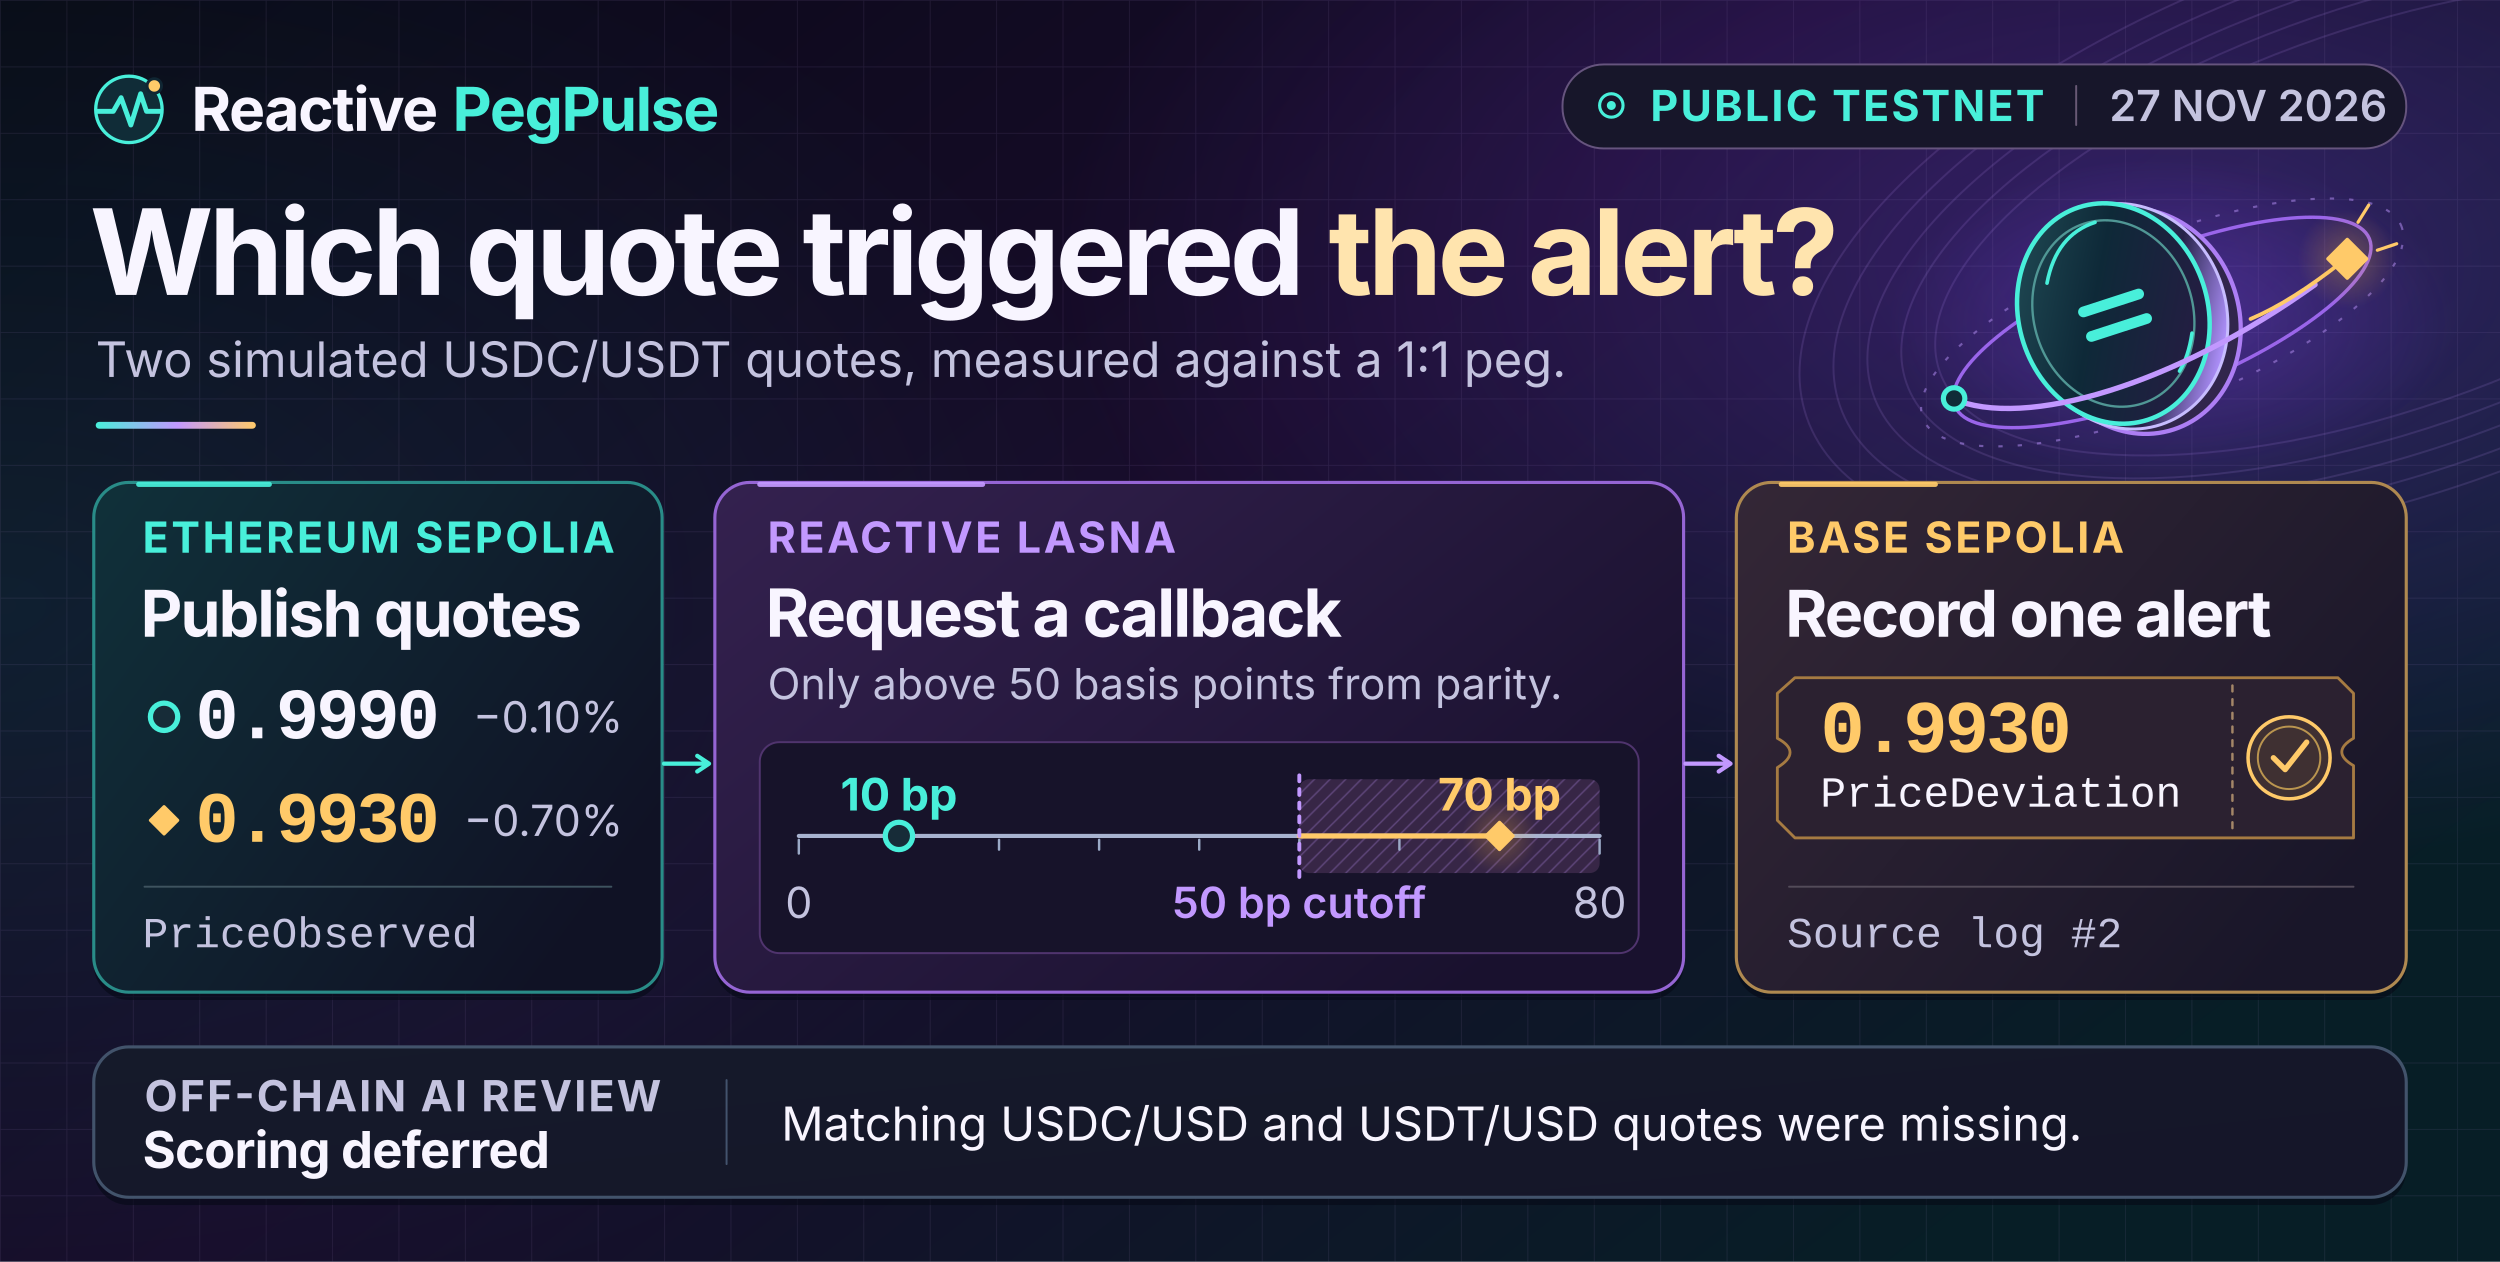
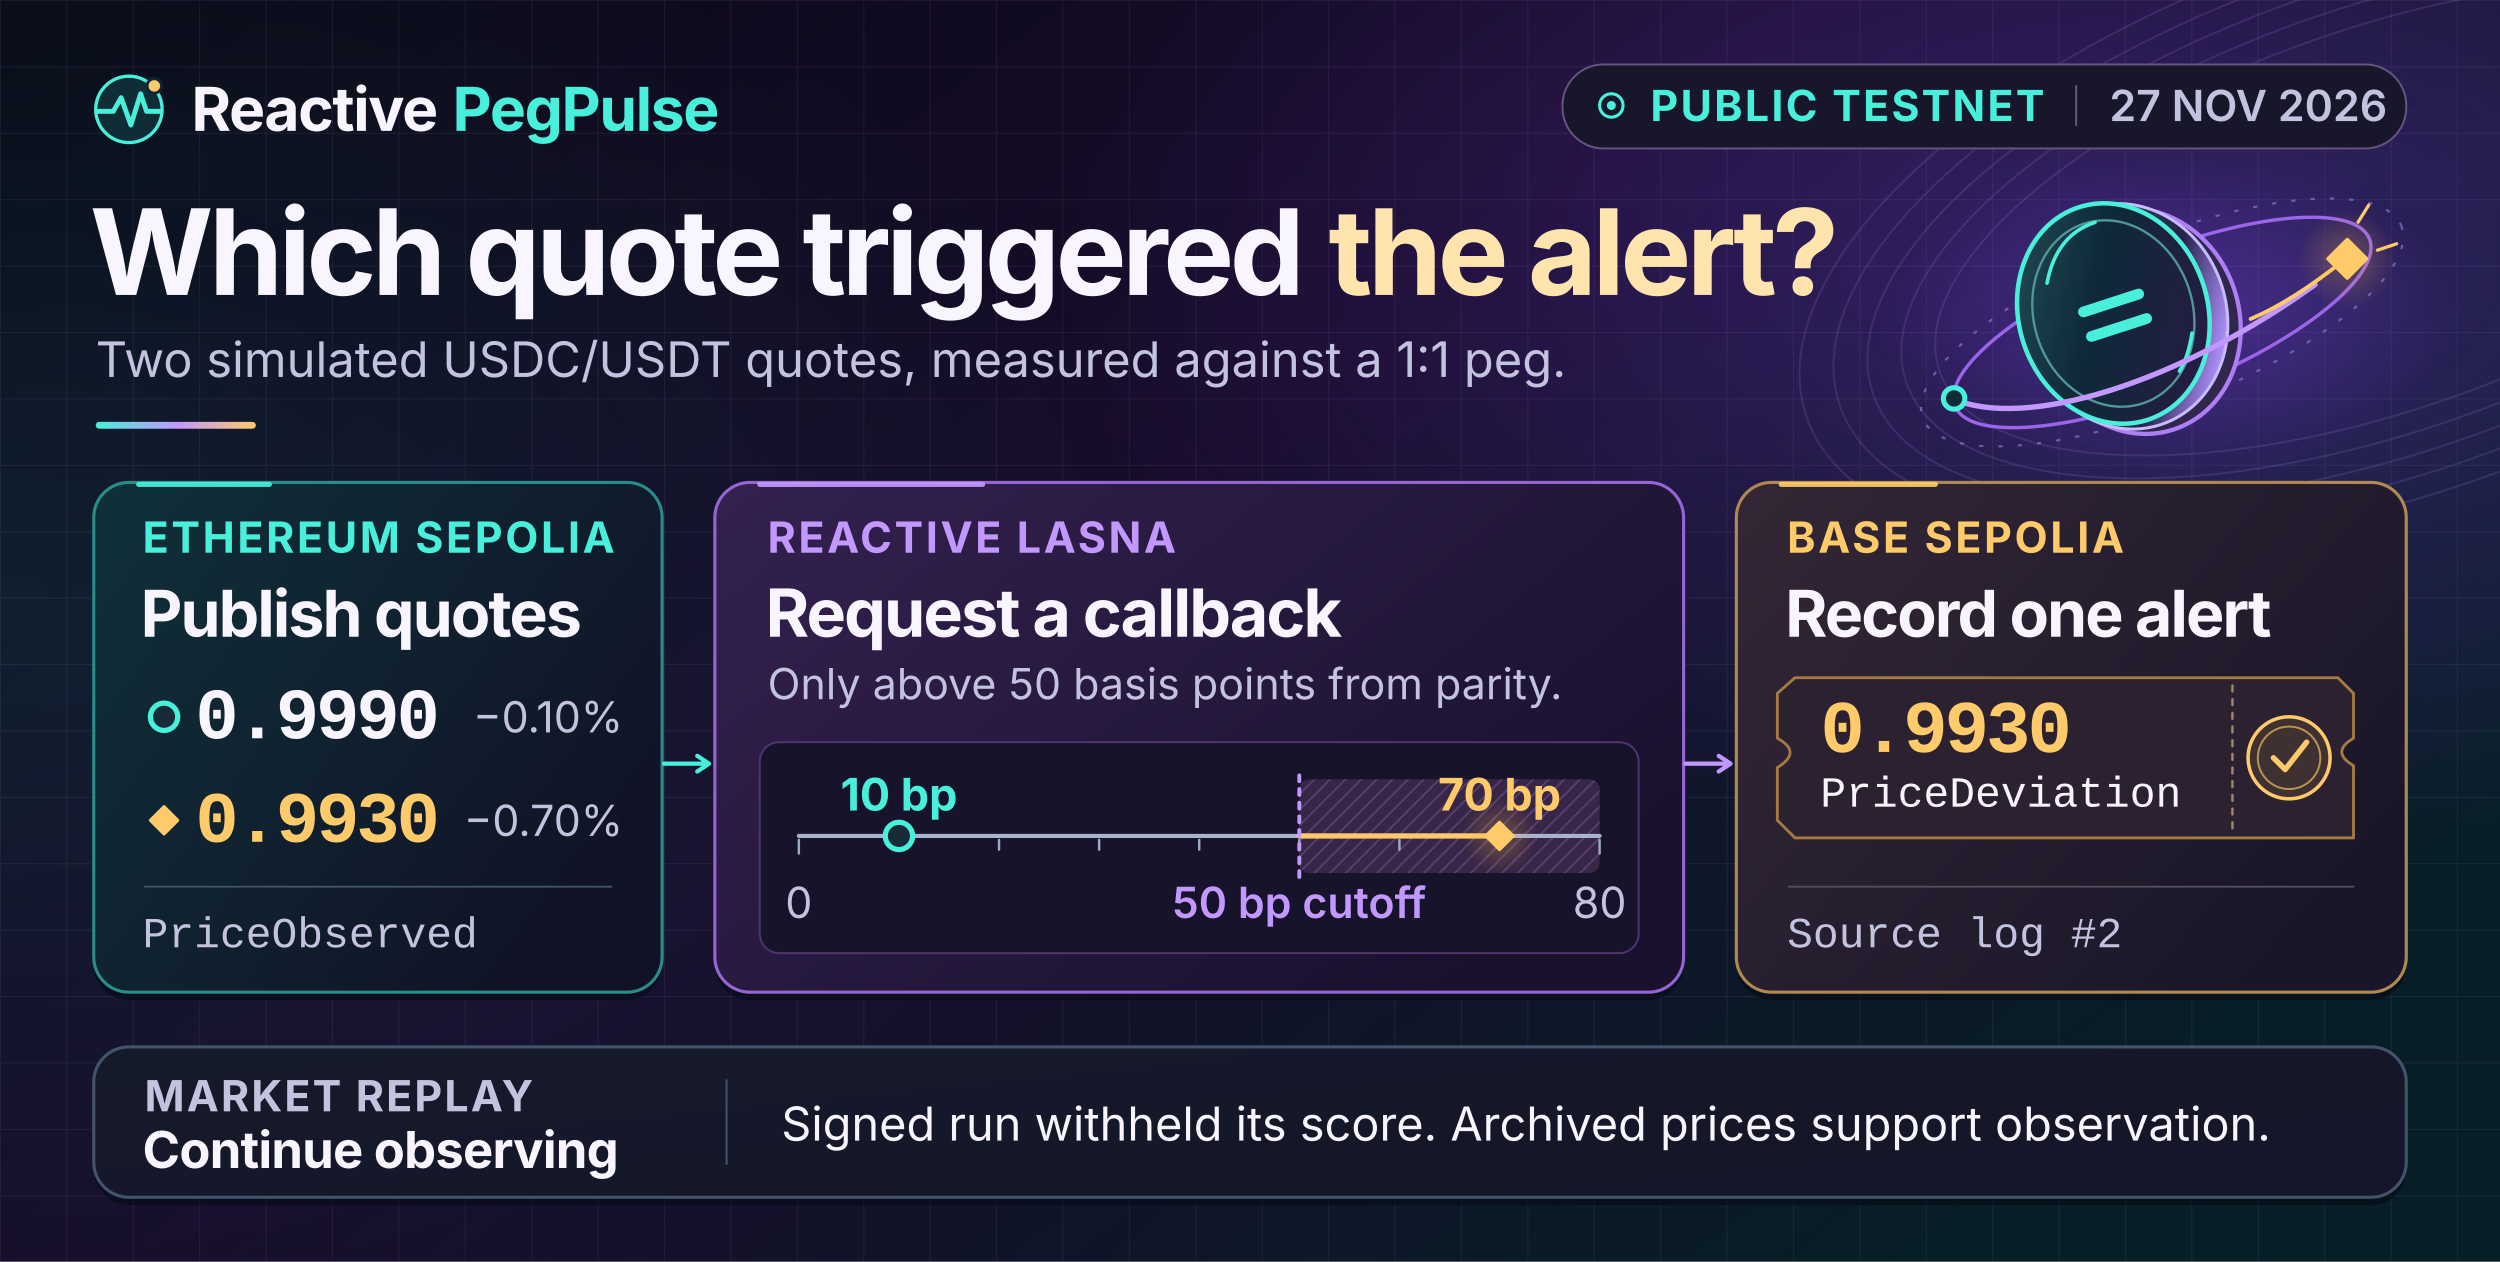
<svg xmlns="http://www.w3.org/2000/svg" aria-labelledby="title description" lang="en" width="1280" height="646" viewBox="0 0 1280 646" role="img">
  <defs>
    <linearGradient id="field" x1="0%" y1="0%" x2="100%" y2="65%">
      <stop offset="0%" stop-color="#080915" />
      <stop offset="51%" stop-color="#180c2b" />
      <stop offset="100%" stop-color="#071e26" />
    </linearGradient>
    <linearGradient id="origin" x1="0%" y1="0%" x2="100%" y2="65%">
      <stop offset="0%" stop-color="#10313a" />
      <stop offset="100%" stop-color="#101225" />
    </linearGradient>
    <linearGradient id="gate" x1="0%" y1="0%" x2="100%" y2="65%">
      <stop offset="0%" stop-color="#34214f" />
      <stop offset="100%" stop-color="#19112e" />
    </linearGradient>
    <linearGradient id="sink" x1="0%" y1="0%" x2="100%" y2="65%">
      <stop offset="0%" stop-color="#342736" />
      <stop offset="100%" stop-color="#191629" />
    </linearGradient>
    <linearGradient id="review" x1="0%" y1="0%" x2="100%" y2="65%">
      <stop offset="0%" stop-color="#151a2a" />
      <stop offset="100%" stop-color="#151629" />
    </linearGradient>
    <linearGradient id="metal" x1="0%" y1="0%" x2="100%" y2="65%">
      <stop offset="0%" stop-color="#52e6d7" />
      <stop offset="37%" stop-color="#225966" />
      <stop offset="74%" stop-color="#262249" />
      <stop offset="100%" stop-color="#b193ff" />
    </linearGradient>
    <linearGradient id="coin" x1="0%" y1="0%" x2="100%" y2="65%">
      <stop offset="0%" stop-color="#24515a" />
      <stop offset="49%" stop-color="#0e2938" />
      <stop offset="100%" stop-color="#261c43" />
    </linearGradient>
    <linearGradient id="spectrum" x1="0%" y1="0%" x2="100%" y2="0%">
      <stop offset="0%" stop-color="#48efda" />
      <stop offset="51%" stop-color="#c298ff" />
      <stop offset="100%" stop-color="#ffca69" />
    </linearGradient>
    <radialGradient id="orchid-light">
      <stop offset="0%" stop-color="#8748ff" stop-opacity=".29" />
      <stop offset="100%" stop-color="#8748ff" stop-opacity="0" />
    </radialGradient>
    <radialGradient id="teal-light">
      <stop offset="0%" stop-color="#17cbb9" stop-opacity=".11" />
      <stop offset="100%" stop-color="#17cbb9" stop-opacity="0" />
    </radialGradient>
    <radialGradient id="gold-light">
      <stop offset="0%" stop-color="#ffb939" stop-opacity=".28" />
      <stop offset="100%" stop-color="#ffb939" stop-opacity="0" />
    </radialGradient>
    <pattern id="grid" width="34" height="34" patternUnits="userSpaceOnUse">
      <path d="M34 0 H0 V34" stroke="#ab8bd2" stroke-width="0.8" fill="none" stroke-linecap="round" stroke-linejoin="round" opacity=".12" />
    </pattern>
    <pattern id="tail-hatch" width="8" height="8" patternUnits="userSpaceOnUse">
      <path d="M-2 2 L2 -2 M0 8 L8 0 M6 10 L10 6" stroke="#c298ff" stroke-width="0.75" fill="none" stroke-linecap="round" stroke-linejoin="round" opacity=".28" />
    </pattern>
  </defs>
  <rect x="0" y="0" width="1280" height="646" fill="url(#field)" />
  <ellipse cx="1100.8" cy="135.66" rx="563.2" ry="310.08" fill="url(#orchid-light)" />
  <ellipse cx="0" cy="310.08" rx="601.6" ry="387.6" fill="url(#teal-light)" />
  <rect x="0" y="0" width="1280" height="646" fill="url(#grid)" />
  <g transform="rotate(-19 1220 112)" opacity=".14">
    <ellipse cx="1220" cy="112" rx="240" ry="98" fill="none" stroke="#c298ff" stroke-width="1" />
    <ellipse cx="1220" cy="112" rx="258" ry="109" fill="none" stroke="#c298ff" stroke-width="1" />
    <ellipse cx="1220" cy="112" rx="276" ry="120" fill="none" stroke="#c298ff" stroke-width="1" />
    <ellipse cx="1220" cy="112" rx="294" ry="131" fill="none" stroke="#c298ff" stroke-width="1" />
    <ellipse cx="1220" cy="112" rx="312" ry="142" fill="none" stroke="#c298ff" stroke-width="1" />
  </g>
  <g transform="translate(48 38) scale(1)">
    <circle cx="18" cy="18" r="17" fill="#102c37" stroke="#48efda" stroke-width="1.7" />
    <path d="M2 19 H10 L14 12 L19 26 L24 10 L27 19 H34" stroke="#48efda" stroke-width="2.5" fill="none" stroke-linecap="round" stroke-linejoin="round" />
    <circle cx="31" cy="6" r="3.7" fill="#ffca69" stroke="#102633" stroke-width="1.5" />
  </g>
  <text x="98" y="67" fill="#f8f5ff" font-size="31" font-weight="700" font-family="Inter, -apple-system, BlinkMacSystemFont, 'Segoe UI', Arial, sans-serif" text-anchor="start" letter-spacing="-0.7">
    <tspan>Reactive </tspan>
    <tspan fill="#48efda">PegPulse</tspan>
  </text>
  <rect x="800" y="33" width="432" height="43" fill="#17162a" rx="21" stroke="#66547e" />
  <circle cx="825" cy="54" r="6" fill="none" stroke="#48efda" stroke-width="1.6" />
  <circle cx="825" cy="54" r="2.3" fill="#48efda" />
  <text x="845" y="62" fill="#48efda" font-size="22" font-weight="700" font-family="Inter, -apple-system, BlinkMacSystemFont, 'Segoe UI', Arial, sans-serif" text-anchor="start" letter-spacing="1.15">PUBLIC TESTNET</text>
  <path d="M1063 44 V64" stroke="#685975" stroke-width="1" fill="none" stroke-linecap="round" stroke-linejoin="round" />
  <text x="1080" y="62" fill="#c4c3df" font-size="22" font-weight="600" font-family="Inter, -apple-system, BlinkMacSystemFont, 'Segoe UI', Arial, sans-serif" text-anchor="start" letter-spacing="0">27 NOV 2026</text>
  <g transform="translate(1105 160) scale(1.1)">
    <ellipse cx="7" cy="5" rx="133" ry="77" fill="url(#orchid-light)" />
    <g transform="rotate(-22)">
      <ellipse cx="0" cy="5" rx="104" ry="32" fill="none" stroke="#9a65ea" stroke-width="1.6" />
      <ellipse cx="0" cy="5" rx="120" ry="39" fill="none" stroke="#9272ce" stroke-width="1" stroke-dasharray="2 7" opacity=".7" />
    </g>
    <g transform="rotate(-18)">
      <ellipse cx="-10" cy="1" rx="47" ry="53" fill="#31264c" stroke="#ad7ef4" stroke-width="2" />
      <ellipse cx="-15" cy="-3" rx="47" ry="53" fill="url(#metal)" stroke="#c7bcff" stroke-width="1.4" />
      <ellipse cx="-20" cy="-6" rx="44" ry="52" fill="url(#coin)" stroke="#48efda" stroke-width="2.1" />
      <ellipse cx="-20" cy="-6" rx="37" ry="44" fill="none" stroke="#509795" stroke-width="1.1" />
      <path d="M-45 -29 Q-34 -49 -15 -49 M1 29 Q7 24 12 14" stroke="#48efda" stroke-width="1.7" fill="none" stroke-linecap="round" stroke-linejoin="round" />
      <path d="M-33 -11 H-6 M-33 1 H-6" stroke="#48efda" stroke-width="5.0" fill="none" stroke-linecap="round" stroke-linejoin="round" />
    </g>
    <path d="M-96 40 C-62 55 9 33 73 -13" stroke="#c298ff" stroke-width="2.5" fill="none" stroke-linecap="round" stroke-linejoin="round" />
    <path d="M43 3 Q62 -5 86 -24" stroke="#ffca69" stroke-width="1.8" fill="none" stroke-linecap="round" stroke-linejoin="round" />
    <circle cx="-95" cy="40" r="5" fill="#102c37" stroke="#48efda" stroke-width="2.4" />
    <circle cx="88" cy="-25" r="23" fill="url(#gold-light)" />
    <path d="M88 -34 l9 9 l-9 9 l-9 -9 z" stroke="#ffca69" stroke-width="1.6" fill="#ffca69" stroke-linecap="round" stroke-linejoin="round" />
    <path d="M93 -42 L98 -50 M102 -29 L111 -32" stroke="#ffca69" stroke-width="1.5" fill="none" stroke-linecap="round" stroke-linejoin="round" />
  </g>
  <text x="46" y="151" fill="#f8f5ff" font-size="61" font-weight="700" font-family="Inter, -apple-system, BlinkMacSystemFont, 'Segoe UI', Arial, sans-serif" text-anchor="start" letter-spacing="-2.3">Which quote triggered <tspan fill="#ffe4ae">the alert?</tspan>
  </text>
  <text x="49" y="193" fill="#c4c3df" font-size="25" font-weight="400" font-family="Inter, -apple-system, BlinkMacSystemFont, 'Segoe UI', Arial, sans-serif" text-anchor="start" letter-spacing="0">Two simulated USDC/USDT quotes, measured against a 1:1 peg.</text>
  <rect x="49" y="216" width="82" height="3.5" fill="url(#spectrum)" rx="1.75" />
  <rect x="48" y="251" width="291" height="261" fill="#050916" rx="18" opacity=".6" />
  <rect x="48" y="247" width="291" height="261" fill="url(#origin)" rx="18" stroke="#298c88" stroke-width="1.6" />
  <path d="M71 248 h66.9" stroke="#48efda" stroke-width="2.6" fill="none" stroke-linecap="round" stroke-linejoin="round" opacity=".92" />
  <rect x="366" y="251" width="496" height="261" fill="#050916" rx="18" opacity=".6" />
  <rect x="366" y="247" width="496" height="261" fill="url(#gate)" rx="18" stroke="#9565d4" stroke-width="1.6" />
  <path d="M389 248 h114.1" stroke="#c298ff" stroke-width="2.6" fill="none" stroke-linecap="round" stroke-linejoin="round" opacity=".92" />
  <rect x="889" y="251" width="343" height="261" fill="#050916" rx="18" opacity=".6" />
  <rect x="889" y="247" width="343" height="261" fill="url(#sink)" rx="18" stroke="#af8950" stroke-width="1.6" />
  <path d="M912 248 h78.9" stroke="#ffca69" stroke-width="2.6" fill="none" stroke-linecap="round" stroke-linejoin="round" opacity=".92" />
  <g transform="translate(339 391)">
    <path d="M1 0 H24 m-6 -4 l6 4 l-6 4" stroke="#48efda" stroke-width="2.2" fill="none" stroke-linecap="round" stroke-linejoin="round" />
  </g>
  <g transform="translate(862 391)">
    <path d="M1 0 H24 m-6 -4 l6 4 l-6 4" stroke="#c298ff" stroke-width="2.2" fill="none" stroke-linecap="round" stroke-linejoin="round" />
  </g>
  <text x="73" y="283" fill="#48efda" font-size="22" font-weight="700" font-family="Inter, -apple-system, BlinkMacSystemFont, 'Segoe UI', Arial, sans-serif" text-anchor="start" letter-spacing="1.35">ETHEREUM SEPOLIA</text>
  <text x="72" y="326" fill="#f8f5ff" font-size="33" font-weight="650" font-family="Inter, -apple-system, BlinkMacSystemFont, 'Segoe UI', Arial, sans-serif" text-anchor="start" letter-spacing="-1.0">Publish quotes</text>
  <circle cx="84" cy="367" r="7" fill="#172c38" stroke="#48efda" stroke-width="2.7" />
  <text x="100" y="378" fill="#f8f5ff" font-size="37" font-weight="650" font-family="ui-monospace, 'SFMono-Regular', Consolas, 'Liberation Mono', monospace" text-anchor="start" letter-spacing="-1.6">0.9990</text>
  <text x="319" y="375" fill="#c4c3df" font-size="22" font-weight="400" font-family="Inter, -apple-system, BlinkMacSystemFont, 'Segoe UI', Arial, sans-serif" text-anchor="end" letter-spacing="0">−0.10%</text>
  <path d="M84 413 l7 7 l-7 7 l-7 -7 z" stroke="#ffca69" stroke-width="1.6" fill="#ffca69" stroke-linecap="round" stroke-linejoin="round" />
  <text x="100" y="431" fill="#ffca69" font-size="37" font-weight="650" font-family="ui-monospace, 'SFMono-Regular', Consolas, 'Liberation Mono', monospace" text-anchor="start" letter-spacing="-1.6">0.9930</text>
  <text x="319" y="428" fill="#c4c3df" font-size="22" font-weight="400" font-family="Inter, -apple-system, BlinkMacSystemFont, 'Segoe UI', Arial, sans-serif" text-anchor="end" letter-spacing="0">−0.70%</text>
  <path d="M74 454 H313" stroke="#3e535f" stroke-width="1" fill="none" stroke-linecap="round" stroke-linejoin="round" />
  <text x="73" y="485" fill="#c4c3df" font-size="22" font-weight="400" font-family="ui-monospace, 'SFMono-Regular', Consolas, 'Liberation Mono', monospace" text-anchor="start" letter-spacing="0">PriceObserved</text>
  <text x="393" y="283" fill="#c298ff" font-size="22" font-weight="700" font-family="Inter, -apple-system, BlinkMacSystemFont, 'Segoe UI', Arial, sans-serif" text-anchor="start" letter-spacing="1.35">REACTIVE LASNA</text>
  <text x="392" y="326" fill="#f8f5ff" font-size="34" font-weight="650" font-family="Inter, -apple-system, BlinkMacSystemFont, 'Segoe UI', Arial, sans-serif" text-anchor="start" letter-spacing="-1.0">Request a callback</text>
  <text x="393" y="358" fill="#c4c3df" font-size="22" font-weight="400" font-family="Inter, -apple-system, BlinkMacSystemFont, 'Segoe UI', Arial, sans-serif" text-anchor="start" letter-spacing="0">Only above 50 basis points from parity.</text>
  <rect x="389" y="380" width="450" height="108" fill="#17132a" rx="10" stroke="#50346e" />
  <rect x="665.25" y="399" width="153.75" height="48" fill="#51365d" rx="5" opacity=".56" />
  <rect x="665.25" y="399" width="153.75" height="48" fill="url(#tail-hatch)" rx="5" />
  <path d="M409 428 H819" stroke="#a8b3d0" stroke-width="2.1" fill="none" stroke-linecap="round" stroke-linejoin="round" />
  <path d="M665.25 428 H767.75" stroke="#ffca69" stroke-width="2.7" fill="none" stroke-linecap="round" stroke-linejoin="round" />
  <path d="M409.0 430 v7" stroke="#9baac7" stroke-width="1.25" fill="none" stroke-linecap="round" stroke-linejoin="round" />
  <path d="M460.25 430 v5" stroke="#9baac7" stroke-width="1.25" fill="none" stroke-linecap="round" stroke-linejoin="round" />
  <path d="M511.5 430 v5" stroke="#9baac7" stroke-width="1.25" fill="none" stroke-linecap="round" stroke-linejoin="round" />
  <path d="M562.75 430 v5" stroke="#9baac7" stroke-width="1.25" fill="none" stroke-linecap="round" stroke-linejoin="round" />
  <path d="M614.0 430 v5" stroke="#9baac7" stroke-width="1.25" fill="none" stroke-linecap="round" stroke-linejoin="round" />
  <path d="M665.25 430 v5" stroke="#9baac7" stroke-width="1.25" fill="none" stroke-linecap="round" stroke-linejoin="round" />
  <path d="M716.5 430 v5" stroke="#9baac7" stroke-width="1.25" fill="none" stroke-linecap="round" stroke-linejoin="round" />
  <path d="M767.75 430 v5" stroke="#9baac7" stroke-width="1.25" fill="none" stroke-linecap="round" stroke-linejoin="round" />
  <path d="M819.0 430 v7" stroke="#9baac7" stroke-width="1.25" fill="none" stroke-linecap="round" stroke-linejoin="round" />
  <path d="M665.25 397 V449" stroke="#c298ff" stroke-width="2" fill="none" stroke-linecap="round" stroke-linejoin="round" stroke-dasharray="3 4" />
  <circle cx="460.25" cy="428" r="7" fill="#172c38" stroke="#48efda" stroke-width="2.7" />
  <text x="460.25" y="415" fill="#48efda" font-size="23" font-weight="700" font-family="Inter, -apple-system, BlinkMacSystemFont, 'Segoe UI', Arial, sans-serif" text-anchor="middle" letter-spacing="0">10 bp</text>
  <circle cx="767.75" cy="428" r="19" fill="url(#gold-light)" />
  <path d="M767.75 421 l7 7 l-7 7 l-7 -7 z" stroke="#ffca69" stroke-width="1.6" fill="#ffca69" stroke-linecap="round" stroke-linejoin="round" />
  <text x="767.75" y="415" fill="#ffca69" font-size="23" font-weight="700" font-family="Inter, -apple-system, BlinkMacSystemFont, 'Segoe UI', Arial, sans-serif" text-anchor="middle" letter-spacing="0">70 bp</text>
  <text x="409" y="470" fill="#c4c3df" font-size="22" font-weight="400" font-family="Inter, -apple-system, BlinkMacSystemFont, 'Segoe UI', Arial, sans-serif" text-anchor="middle" letter-spacing="0">0</text>
  <text x="819" y="470" fill="#c4c3df" font-size="22" font-weight="400" font-family="Inter, -apple-system, BlinkMacSystemFont, 'Segoe UI', Arial, sans-serif" text-anchor="middle" letter-spacing="0">80</text>
  <text x="665.25" y="470" fill="#c298ff" font-size="22" font-weight="600" font-family="Inter, -apple-system, BlinkMacSystemFont, 'Segoe UI', Arial, sans-serif" text-anchor="middle" letter-spacing="0">50 bp cutoff</text>
  <text x="915" y="283" fill="#ffca69" font-size="22" font-weight="700" font-family="Inter, -apple-system, BlinkMacSystemFont, 'Segoe UI', Arial, sans-serif" text-anchor="start" letter-spacing="1.35">BASE SEPOLIA</text>
  <text x="914" y="326" fill="#f8f5ff" font-size="33" font-weight="650" font-family="Inter, -apple-system, BlinkMacSystemFont, 'Segoe UI', Arial, sans-serif" text-anchor="start" letter-spacing="-1.0">Record one alert</text>
  <path d="M919 347 H1197 L1205 355 V378 Q1193 385 1205 392 V429 H919 L910 420 V393 Q923 385 910 378 V355 Z" stroke="#a67b42" stroke-width="1.45" fill="#2b2130" stroke-linecap="round" stroke-linejoin="round" />
  <path d="M1143 351 V425" stroke="#a48768" stroke-width="1.25" fill="none" stroke-linecap="round" stroke-linejoin="round" stroke-dasharray="3 4" />
  <text x="932" y="385" fill="#ffca69" font-size="38" font-weight="650" font-family="ui-monospace, 'SFMono-Regular', Consolas, 'Liberation Mono', monospace" text-anchor="start" letter-spacing="-1.6">0.9930</text>
  <text x="932" y="413" fill="#f8f5ff" font-size="22" font-weight="500" font-family="ui-monospace, 'SFMono-Regular', Consolas, 'Liberation Mono', monospace" text-anchor="start" letter-spacing="0">PriceDeviation</text>
  <circle cx="1172" cy="388" r="21" fill="#3f3032" stroke="#ffca69" stroke-width="1.8" />
  <circle cx="1172" cy="388" r="16" fill="none" stroke="#ba954f" stroke-width="1" />
  <path d="M1164 388 l6 6 11 -14" stroke="#ffca69" stroke-width="2.8" fill="none" stroke-linecap="round" stroke-linejoin="round" />
  <path d="M916 454 H1205" stroke="#534b59" stroke-width="1" fill="none" stroke-linecap="round" stroke-linejoin="round" />
  <text x="915" y="485" fill="#c4c3df" font-size="22" font-weight="400" font-family="ui-monospace, 'SFMono-Regular', Consolas, 'Liberation Mono', monospace" text-anchor="start" letter-spacing="0">Source log #2</text>
  <rect x="48" y="540" width="1184" height="77" fill="#050916" rx="18" opacity=".6" />
  <rect x="48" y="536" width="1184" height="77" fill="url(#review)" rx="18" stroke="#42536b" stroke-width="1.6" />
-   <text x="74" y="569" fill="#c4c3df" font-size="22" font-weight="700" font-family="Inter, -apple-system, BlinkMacSystemFont, 'Segoe UI', Arial, sans-serif" text-anchor="start" letter-spacing="1.1">OFF-CHAIN AI REVIEW</text>
-   <text x="73" y="598" fill="#f8f5ff" font-size="26" font-weight="650" font-family="Inter, -apple-system, BlinkMacSystemFont, 'Segoe UI', Arial, sans-serif" text-anchor="start" letter-spacing="-0.4">Scoring deferred</text>
+   <text x="74" y="569" fill="#c4c3df" font-size="22" font-weight="700" font-family="Inter, -apple-system, BlinkMacSystemFont, 'Segoe UI', Arial, sans-serif" text-anchor="start" letter-spacing="1.1">MARKET REPLAY</text>
+   <text x="73" y="598" fill="#f8f5ff" font-size="26" font-weight="650" font-family="Inter, -apple-system, BlinkMacSystemFont, 'Segoe UI', Arial, sans-serif" text-anchor="start" letter-spacing="-0.4">Continue observing</text>
  <path d="M372 553 V596" stroke="#43536d" stroke-width="1" fill="none" stroke-linecap="round" stroke-linejoin="round" />
-   <text x="400" y="584" fill="#f8f5ff" font-size="24" font-weight="400" font-family="Inter, -apple-system, BlinkMacSystemFont, 'Segoe UI', Arial, sans-serif" text-anchor="start" letter-spacing="0">Matching USDC/USD and USDT/USD quotes were missing.</text>
+   <text x="400" y="584" fill="#f8f5ff" font-size="24" font-weight="400" font-family="Inter, -apple-system, BlinkMacSystemFont, 'Segoe UI', Arial, sans-serif" text-anchor="start" letter-spacing="0">Signed run withheld its score. Archived prices support observation.</text>
</svg>
